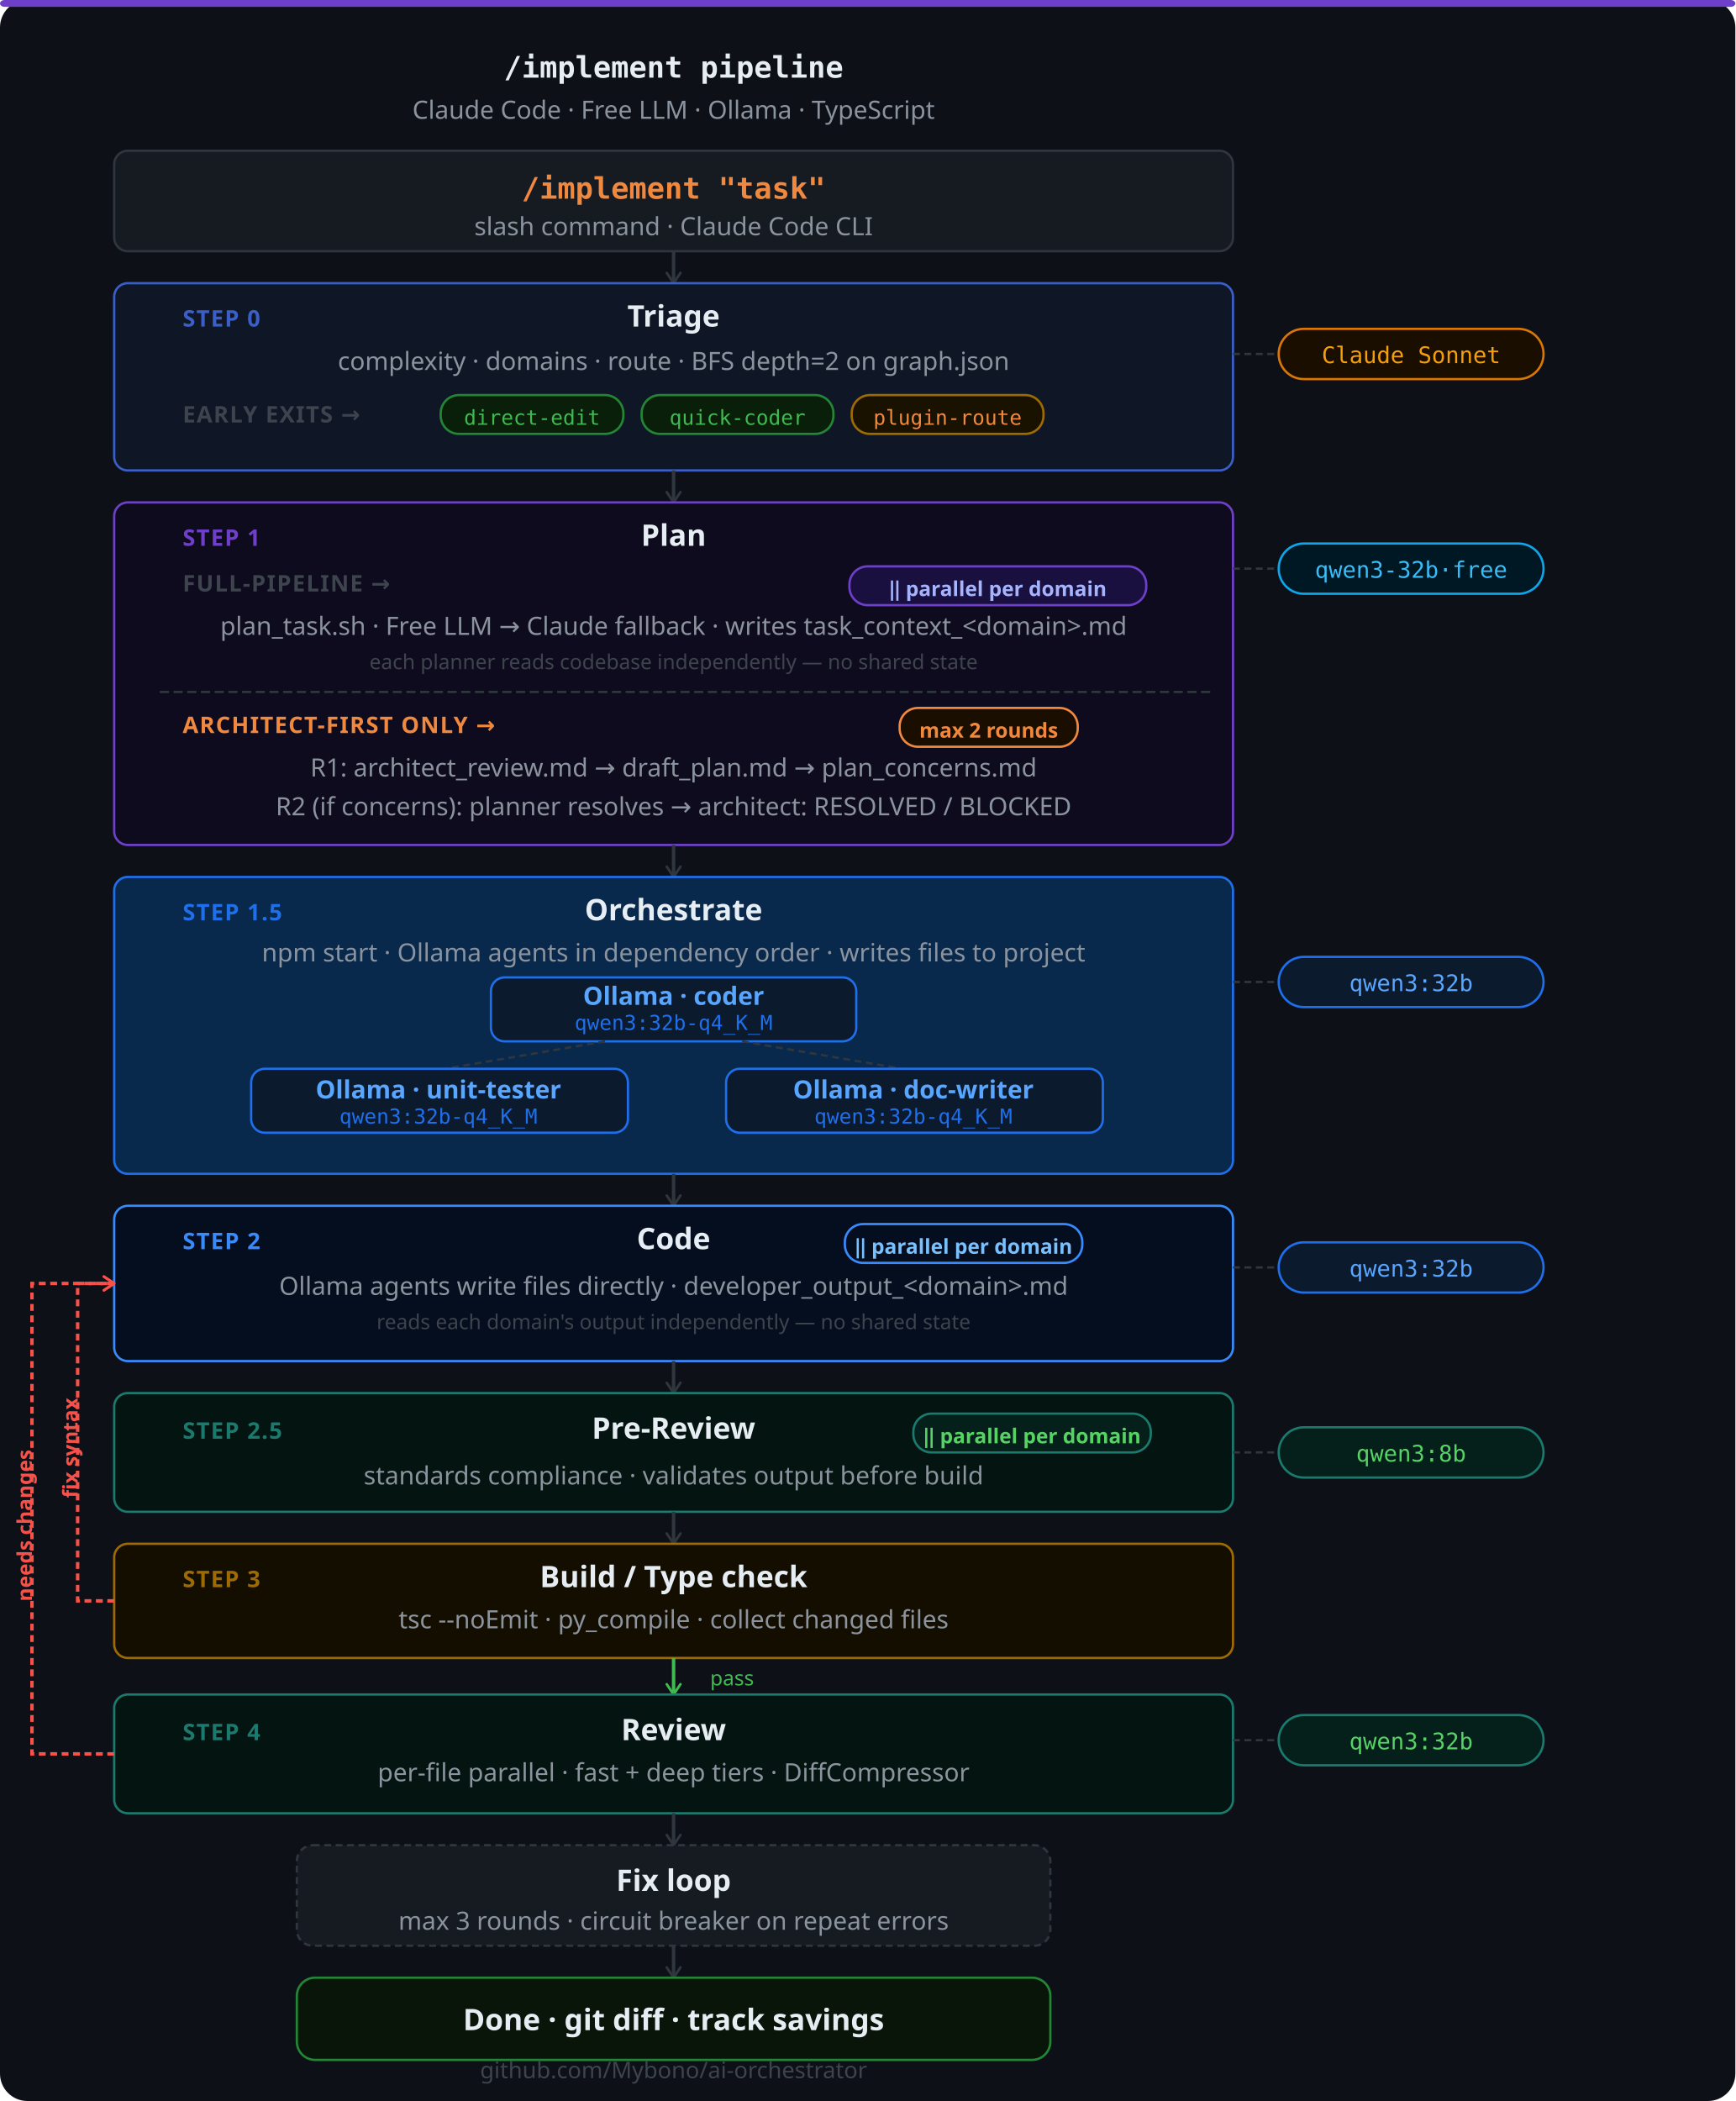
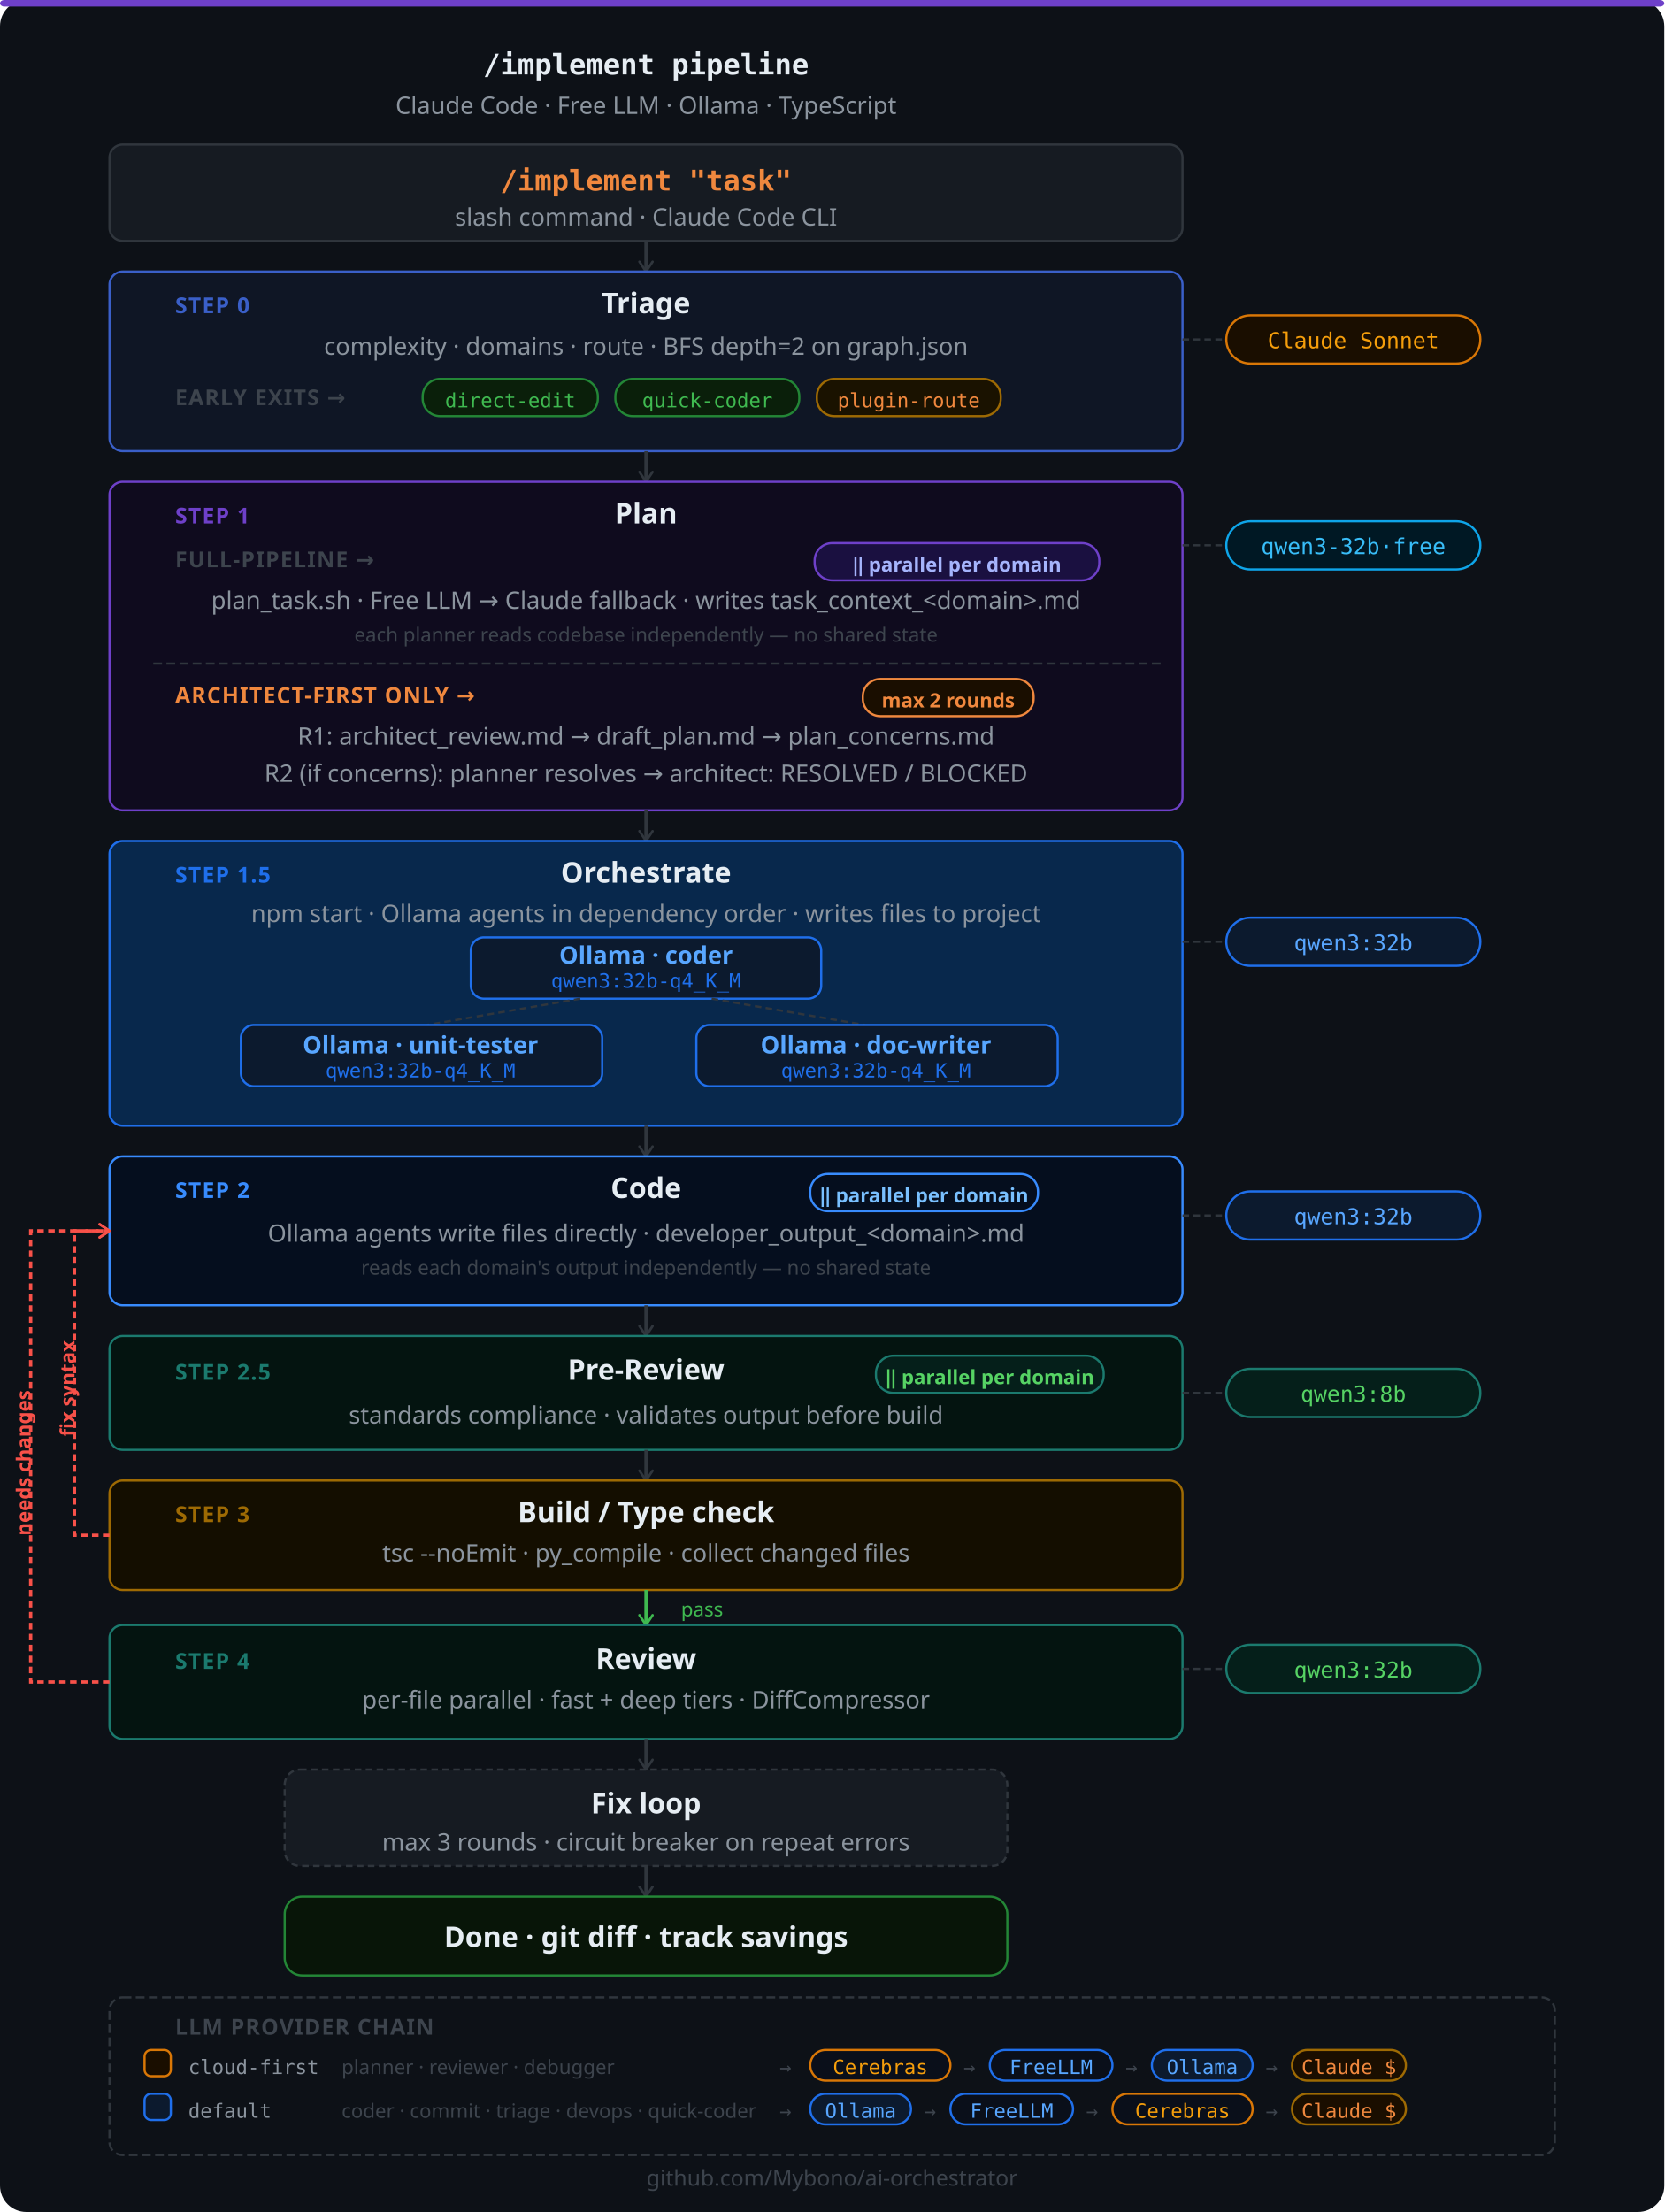
- <svg xmlns="http://www.w3.org/2000/svg" width="760" height="920" viewBox="0 0 760 920">
+ <svg xmlns="http://www.w3.org/2000/svg" width="760" height="1010" viewBox="0 0 760 1010">
  <defs>
    <marker id="aW" viewBox="0 0 10 10" refX="8" refY="5" markerWidth="5" markerHeight="5" orient="auto">
      <path d="M2 1L8 5L2 9" fill="none" stroke="#30363d" stroke-width="1.5" stroke-linecap="round" stroke-linejoin="round" />
    </marker>
    <marker id="aR" viewBox="0 0 10 10" refX="8" refY="5" markerWidth="5" markerHeight="5" orient="auto">
      <path d="M2 1L8 5L2 9" fill="none" stroke="#f85149" stroke-width="1.5" stroke-linecap="round" stroke-linejoin="round" />
    </marker>
    <marker id="aG" viewBox="0 0 10 10" refX="8" refY="5" markerWidth="5" markerHeight="5" orient="auto">
      <path d="M2 1L8 5L2 9" fill="none" stroke="#3fb950" stroke-width="1.5" stroke-linecap="round" stroke-linejoin="round" />
    </marker>
    <style>
    .lbl { font-size: 10px; font-weight: 600; letter-spacing: 0.5px; }
    .ttl { font-size: 13px; font-weight: 600; }
    .dsc { font-size: 11px; }
    .par { font-size: 9px; font-weight: 600; }
    .note { font-size: 9px; }
    .fail { font-size: 9px; font-weight: 600; }
    .pass { font-size: 9px; }
    .mono { font-family: "SF Mono", "Fira Code", monospace; }
  </style>
  </defs>
-   <rect x="0" y="0" width="760" height="920" rx="12" fill="#0d1117" />
+   <rect x="0" y="0" width="760" height="1010" rx="12" fill="#0d1117" />
  <rect x="0" y="0" width="760" height="3" rx="2" fill="#6e40c9" />
  <text x="295" y="34" text-anchor="middle" class="ttl mono" font-size="16" font-weight="700" fill="#e6edf3">/implement pipeline</text>
  <text x="295" y="52" text-anchor="middle" class="dsc" font-family="system-ui, sans-serif" fill="#8b949e">Claude Code · Free LLM · Ollama · TypeScript</text>
  <rect x="50" y="66" width="490" height="44" rx="6" fill="#161b22" stroke="#30363d" stroke-width="1" />
  <text x="295" y="87" text-anchor="middle" class="ttl mono" fill="#f0883e">/implement "task"</text>
  <text x="295" y="103" text-anchor="middle" class="dsc" font-family="system-ui, sans-serif" fill="#8b949e">slash command · Claude Code CLI</text>
  <line x1="295" y1="110" x2="295" y2="124" stroke="#30363d" stroke-width="1.5" marker-end="url(#aW)" />
  <rect x="50" y="124" width="490" height="82" rx="6" fill="#0f1625" stroke="#3a5fc8" stroke-width="1" />
  <text x="80" y="143" class="lbl" font-family="system-ui, sans-serif" fill="#3a5fc8">STEP 0</text>
  <text x="295" y="143" text-anchor="middle" class="ttl" font-family="system-ui, sans-serif" fill="#e6edf3">Triage</text>
  <text x="295" y="162" text-anchor="middle" class="dsc" font-family="system-ui, sans-serif" fill="#8b949e">complexity · domains · route · BFS depth=2 on graph.json</text>
  <text x="80" y="185" class="lbl" font-family="system-ui, sans-serif" fill="#3d444d">EARLY EXITS →</text>
  <rect x="193" y="173" width="80" height="17" rx="8" fill="#0a1f0a" stroke="#238636" stroke-width="1" />
  <text x="233" y="186" text-anchor="middle" class="note mono" fill="#3fb950">direct-edit</text>
  <rect x="281" y="173" width="84" height="17" rx="8" fill="#0a1f0a" stroke="#238636" stroke-width="1" />
  <text x="323" y="186" text-anchor="middle" class="note mono" fill="#3fb950">quick-coder</text>
  <rect x="373" y="173" width="84" height="17" rx="8" fill="#1a1200" stroke="#9e6a03" stroke-width="1" />
  <text x="415" y="186" text-anchor="middle" class="note mono" fill="#f0883e">plugin-route</text>
  <line x1="540" y1="155" x2="560" y2="155" stroke="#30363d" stroke-width="1" stroke-dasharray="3 2" />
  <rect x="560" y="144" width="116" height="22" rx="11" fill="#1a0e00" stroke="#d97706" stroke-width="1" />
  <text x="618" y="159" text-anchor="middle" class="mono" font-size="10" fill="#f59e0b">Claude Sonnet</text>
  <line x1="295" y1="206" x2="295" y2="220" stroke="#30363d" stroke-width="1.5" marker-end="url(#aW)" />
  <rect x="50" y="220" width="490" height="150" rx="6" fill="#0f0b1e" stroke="#6e40c9" stroke-width="1" />
  <text x="80" y="239" class="lbl" font-family="system-ui, sans-serif" fill="#6e40c9">STEP 1</text>
  <text x="295" y="239" text-anchor="middle" class="ttl" font-family="system-ui, sans-serif" fill="#e6edf3">Plan</text>
  <text x="80" y="259" class="lbl" font-family="system-ui, sans-serif" fill="#3d444d">FULL-PIPELINE →</text>
  <rect x="372" y="248" width="130" height="17" rx="8" fill="#1a1040" stroke="#6e40c9" stroke-width="1" />
  <text x="437" y="261" text-anchor="middle" class="par" font-family="system-ui, sans-serif" fill="#a5b4fc">‖ parallel per domain</text>
  <text x="295" y="278" text-anchor="middle" class="dsc" font-family="system-ui, sans-serif" fill="#8b949e">plan_task.sh · Free LLM → Claude fallback · writes task_context_&lt;domain&gt;.md</text>
  <text x="295" y="293" text-anchor="middle" class="note" font-family="system-ui, sans-serif" fill="#3d444d">each planner reads codebase independently — no shared state</text>
  <line x1="70" y1="303" x2="530" y2="303" stroke="#30363d" stroke-width="1" stroke-dasharray="4 2" />
  <text x="80" y="321" class="lbl" font-family="system-ui, sans-serif" fill="#f0883e">ARCHITECT-FIRST ONLY →</text>
  <rect x="394" y="310" width="78" height="17" rx="8" fill="#1a0e00" stroke="#f0883e" stroke-width="1" />
  <text x="433" y="323" text-anchor="middle" class="par" font-family="system-ui, sans-serif" fill="#f0883e">max 2 rounds</text>
  <text x="295" y="340" text-anchor="middle" class="dsc" font-family="system-ui, sans-serif" fill="#8b949e">R1: architect_review.md → draft_plan.md → plan_concerns.md</text>
  <text x="295" y="357" text-anchor="middle" class="dsc" font-family="system-ui, sans-serif" fill="#8b949e">R2 (if concerns): planner resolves → architect: RESOLVED / BLOCKED</text>
  <line x1="540" y1="249" x2="560" y2="249" stroke="#30363d" stroke-width="1" stroke-dasharray="3 2" />
  <rect x="560" y="238" width="116" height="22" rx="11" fill="#001824" stroke="#0ea5e9" stroke-width="1" />
  <text x="618" y="253" text-anchor="middle" class="mono" font-size="10" fill="#38bdf8">qwen3-32b·free</text>
  <line x1="295" y1="370" x2="295" y2="384" stroke="#30363d" stroke-width="1.5" marker-end="url(#aW)" />
  <rect x="50" y="384" width="490" height="130" rx="6" fill="#08284c" stroke="#1f6feb" stroke-width="1" />
  <text x="80" y="403" class="lbl" font-family="system-ui, sans-serif" fill="#1f6feb">STEP 1.5</text>
  <text x="295" y="403" text-anchor="middle" class="ttl" font-family="system-ui, sans-serif" fill="#e6edf3">Orchestrate</text>
  <text x="295" y="421" text-anchor="middle" class="dsc" font-family="system-ui, sans-serif" fill="#8b949e">npm start · Ollama agents in dependency order · writes files to project</text>
  <rect x="215" y="428" width="160" height="28" rx="6" fill="#0c1a2e" stroke="#1f6feb" stroke-width="1" />
  <text x="295" y="440" text-anchor="middle" class="dsc" font-family="system-ui, sans-serif" font-weight="700" fill="#58a6ff">Ollama · coder</text>
  <text x="295" y="451" text-anchor="middle" class="note mono" font-size="9" fill="#1f6feb">qwen3:32b-q4_K_M</text>
  <line x1="265" y1="456" x2="195" y2="468" stroke="#30363d" stroke-width="1" stroke-dasharray="3 2" />
  <line x1="325" y1="456" x2="395" y2="468" stroke="#30363d" stroke-width="1" stroke-dasharray="3 2" />
  <rect x="110" y="468" width="165" height="28" rx="6" fill="#0c1a2e" stroke="#1f6feb" stroke-width="1" />
  <text x="192" y="481" text-anchor="middle" class="dsc" font-family="system-ui, sans-serif" font-weight="700" fill="#58a6ff">Ollama · unit-tester</text>
  <text x="192" y="492" text-anchor="middle" class="note mono" font-size="9" fill="#1f6feb">qwen3:32b-q4_K_M</text>
  <rect x="318" y="468" width="165" height="28" rx="6" fill="#0c1a2e" stroke="#1f6feb" stroke-width="1" />
  <text x="400" y="481" text-anchor="middle" class="dsc" font-family="system-ui, sans-serif" font-weight="700" fill="#58a6ff">Ollama · doc-writer</text>
  <text x="400" y="492" text-anchor="middle" class="note mono" font-size="9" fill="#1f6feb">qwen3:32b-q4_K_M</text>
  <line x1="540" y1="430" x2="560" y2="430" stroke="#30363d" stroke-width="1" stroke-dasharray="3 2" />
  <rect x="560" y="419" width="116" height="22" rx="11" fill="#0c1a2e" stroke="#1f6feb" stroke-width="1" />
  <text x="618" y="434" text-anchor="middle" class="mono" font-size="10" fill="#58a6ff">qwen3:32b</text>
  <line x1="295" y1="514" x2="295" y2="528" stroke="#30363d" stroke-width="1.5" marker-end="url(#aW)" />
  <rect x="50" y="528" width="490" height="68" rx="6" fill="#050e1e" stroke="#388bfd" stroke-width="1" />
  <text x="80" y="547" class="lbl" font-family="system-ui, sans-serif" fill="#388bfd">STEP 2</text>
  <text x="295" y="547" text-anchor="middle" class="ttl" font-family="system-ui, sans-serif" fill="#e6edf3">Code</text>
  <rect x="370" y="536" width="104" height="17" rx="8" fill="#050e1e" stroke="#388bfd" stroke-width="1" />
  <text x="422" y="549" text-anchor="middle" class="par" font-family="system-ui, sans-serif" fill="#79c0ff">‖ parallel per domain</text>
  <text x="295" y="567" text-anchor="middle" class="dsc" font-family="system-ui, sans-serif" fill="#8b949e">Ollama agents write files directly · developer_output_&lt;domain&gt;.md</text>
  <text x="295" y="582" text-anchor="middle" class="note" font-family="system-ui, sans-serif" fill="#3d444d">reads each domain's output independently — no shared state</text>
  <line x1="540" y1="555" x2="560" y2="555" stroke="#30363d" stroke-width="1" stroke-dasharray="3 2" />
  <rect x="560" y="544" width="116" height="22" rx="11" fill="#0c1a2e" stroke="#1f6feb" stroke-width="1" />
  <text x="618" y="559" text-anchor="middle" class="mono" font-size="10" fill="#58a6ff">qwen3:32b</text>
  <line x1="295" y1="596" x2="295" y2="610" stroke="#30363d" stroke-width="1.5" marker-end="url(#aW)" />
  <rect x="50" y="610" width="490" height="52" rx="6" fill="#041410" stroke="#1b7a6e" stroke-width="1" />
  <text x="80" y="630" class="lbl" font-family="system-ui, sans-serif" fill="#1b7a6e">STEP 2.5</text>
  <text x="295" y="630" text-anchor="middle" class="ttl" font-family="system-ui, sans-serif" fill="#e6edf3">Pre-Review</text>
  <rect x="400" y="619" width="104" height="17" rx="8" fill="#051f1a" stroke="#1b7a6e" stroke-width="1" />
  <text x="452" y="632" text-anchor="middle" class="par" font-family="system-ui, sans-serif" fill="#56d364">‖ parallel per domain</text>
  <text x="295" y="650" text-anchor="middle" class="dsc" font-family="system-ui, sans-serif" fill="#8b949e">standards compliance · validates output before build</text>
  <line x1="540" y1="636" x2="560" y2="636" stroke="#30363d" stroke-width="1" stroke-dasharray="3 2" />
  <rect x="560" y="625" width="116" height="22" rx="11" fill="#051f1a" stroke="#1b7a6e" stroke-width="1" />
  <text x="618" y="640" text-anchor="middle" class="mono" font-size="10" fill="#56d364">qwen3:8b</text>
  <line x1="295" y1="662" x2="295" y2="676" stroke="#30363d" stroke-width="1.5" marker-end="url(#aW)" />
  <rect x="50" y="676" width="490" height="50" rx="6" fill="#140e00" stroke="#9e6a03" stroke-width="1" />
  <text x="80" y="695" class="lbl" font-family="system-ui, sans-serif" fill="#9e6a03">STEP 3</text>
  <text x="295" y="695" text-anchor="middle" class="ttl" font-family="system-ui, sans-serif" fill="#e6edf3">Build / Type check</text>
  <text x="295" y="713" text-anchor="middle" class="dsc" font-family="system-ui, sans-serif" fill="#8b949e">tsc --noEmit · py_compile · collect changed files</text>
  <path d="M50,701 L34,701 L34,562 L50,562" fill="none" stroke="#f85149" stroke-width="1.5" stroke-dasharray="3 2" marker-end="url(#aR)" />
  <text x="34" y="634" text-anchor="middle" class="fail" font-family="system-ui, sans-serif" fill="#f85149" transform="rotate(-90,34,634)">fix syntax</text>
  <line x1="295" y1="726" x2="295" y2="742" stroke="#3fb950" stroke-width="1.5" marker-end="url(#aG)" />
  <text x="311" y="738" class="pass" font-family="system-ui, sans-serif" fill="#3fb950">pass</text>
  <rect x="50" y="742" width="490" height="52" rx="6" fill="#041410" stroke="#1b7a6e" stroke-width="1" />
  <text x="80" y="762" class="lbl" font-family="system-ui, sans-serif" fill="#1b7a6e">STEP 4</text>
  <text x="295" y="762" text-anchor="middle" class="ttl" font-family="system-ui, sans-serif" fill="#e6edf3">Review</text>
  <text x="295" y="780" text-anchor="middle" class="dsc" font-family="system-ui, sans-serif" fill="#8b949e">per-file parallel · fast + deep tiers · DiffCompressor</text>
  <path d="M50,768 L14,768 L14,562 L50,562" fill="none" stroke="#f85149" stroke-width="1.5" stroke-dasharray="3 2" marker-end="url(#aR)" />
  <text x="14" y="668" text-anchor="middle" class="fail" font-family="system-ui, sans-serif" fill="#f85149" transform="rotate(-90,14,668)">needs changes</text>
  <line x1="540" y1="762" x2="560" y2="762" stroke="#30363d" stroke-width="1" stroke-dasharray="3 2" />
  <rect x="560" y="751" width="116" height="22" rx="11" fill="#051f1a" stroke="#1b7a6e" stroke-width="1" />
  <text x="618" y="766" text-anchor="middle" class="mono" font-size="10" fill="#56d364">qwen3:32b</text>
  <line x1="295" y1="794" x2="295" y2="808" stroke="#30363d" stroke-width="1.5" marker-end="url(#aW)" />
  <rect x="130" y="808" width="330" height="44" rx="7" fill="#161b22" stroke="#30363d" stroke-width="1" stroke-dasharray="3 2" />
  <text x="295" y="828" text-anchor="middle" class="ttl" font-family="system-ui, sans-serif" fill="#e6edf3">Fix loop</text>
  <text x="295" y="845" text-anchor="middle" class="dsc" font-family="system-ui, sans-serif" fill="#8b949e">max 3 rounds · circuit breaker on repeat errors</text>
  <line x1="295" y1="852" x2="295" y2="866" stroke="#30363d" stroke-width="1.5" marker-end="url(#aW)" />
  <rect x="130" y="866" width="330" height="36" rx="8" fill="#081508" stroke="#238636" stroke-width="1" />
  <text x="295" y="889" text-anchor="middle" class="ttl" font-family="system-ui, sans-serif" fill="#e6edf3">Done · git diff · track savings</text>
-   <text x="295" y="910" text-anchor="middle" font-family="system-ui, sans-serif" font-size="10" fill="#3d444d">github.com/Mybono/ai-orchestrator</text>
+   <rect x="50" y="912" width="660" height="72" rx="6" fill="#0d1117" stroke="#30363d" stroke-width="1" stroke-dasharray="4 2" />
+   <text x="80" y="929" class="lbl" font-family="system-ui, sans-serif" fill="#3d444d">LLM PROVIDER CHAIN</text>
+   <rect x="66" y="936" width="12" height="12" rx="3" fill="#1a0e00" stroke="#d97706" stroke-width="1" />
+   <text x="86" y="947" class="note mono" font-size="10" fill="#8b949e">cloud-first</text>
+   <text x="156" y="947" class="note" font-family="system-ui, sans-serif" font-size="10" fill="#3d444d">planner · reviewer · debugger</text>
+   <text x="356" y="947" class="note mono" font-size="10" fill="#3d444d">→</text>
+   <rect x="370" y="936" width="64" height="14" rx="7" fill="#0a0f1a" stroke="#d97706" stroke-width="1" />
+   <text x="402" y="947" text-anchor="middle" class="note mono" font-size="9" fill="#f59e0b">Cerebras</text>
+   <text x="440" y="947" class="note mono" font-size="10" fill="#3d444d">→</text>
+   <rect x="452" y="936" width="56" height="14" rx="7" fill="#0a0f1a" stroke="#1f6feb" stroke-width="1" />
+   <text x="480" y="947" text-anchor="middle" class="note mono" font-size="9" fill="#58a6ff">FreeLLM</text>
+   <text x="514" y="947" class="note mono" font-size="10" fill="#3d444d">→</text>
+   <rect x="526" y="936" width="46" height="14" rx="7" fill="#0c1a2e" stroke="#1f6feb" stroke-width="1" />
+   <text x="549" y="947" text-anchor="middle" class="note mono" font-size="9" fill="#58a6ff">Ollama</text>
+   <text x="578" y="947" class="note mono" font-size="10" fill="#3d444d">→</text>
+   <rect x="590" y="936" width="52" height="14" rx="7" fill="#1a0e00" stroke="#9e6a03" stroke-width="1" />
+   <text x="616" y="947" text-anchor="middle" class="note mono" font-size="9" fill="#f0883e">Claude $</text>
+   <rect x="66" y="956" width="12" height="12" rx="3" fill="#0c1a2e" stroke="#1f6feb" stroke-width="1" />
+   <text x="86" y="967" class="note mono" font-size="10" fill="#8b949e">default</text>
+   <text x="156" y="967" class="note" font-family="system-ui, sans-serif" font-size="10" fill="#3d444d">coder · commit · triage · devops · quick-coder</text>
+   <text x="356" y="967" class="note mono" font-size="10" fill="#3d444d">→</text>
+   <rect x="370" y="956" width="46" height="14" rx="7" fill="#0c1a2e" stroke="#1f6feb" stroke-width="1" />
+   <text x="393" y="967" text-anchor="middle" class="note mono" font-size="9" fill="#58a6ff">Ollama</text>
+   <text x="422" y="967" class="note mono" font-size="10" fill="#3d444d">→</text>
+   <rect x="434" y="956" width="56" height="14" rx="7" fill="#0a0f1a" stroke="#1f6feb" stroke-width="1" />
+   <text x="462" y="967" text-anchor="middle" class="note mono" font-size="9" fill="#58a6ff">FreeLLM</text>
+   <text x="496" y="967" class="note mono" font-size="10" fill="#3d444d">→</text>
+   <rect x="508" y="956" width="64" height="14" rx="7" fill="#0a0f1a" stroke="#d97706" stroke-width="1" />
+   <text x="540" y="967" text-anchor="middle" class="note mono" font-size="9" fill="#f59e0b">Cerebras</text>
+   <text x="578" y="967" class="note mono" font-size="10" fill="#3d444d">→</text>
+   <rect x="590" y="956" width="52" height="14" rx="7" fill="#1a0e00" stroke="#9e6a03" stroke-width="1" />
+   <text x="616" y="967" text-anchor="middle" class="note mono" font-size="9" fill="#f0883e">Claude $</text>
+   <text x="380" y="998" text-anchor="middle" font-family="system-ui, sans-serif" font-size="10" fill="#3d444d">github.com/Mybono/ai-orchestrator</text>
</svg>
